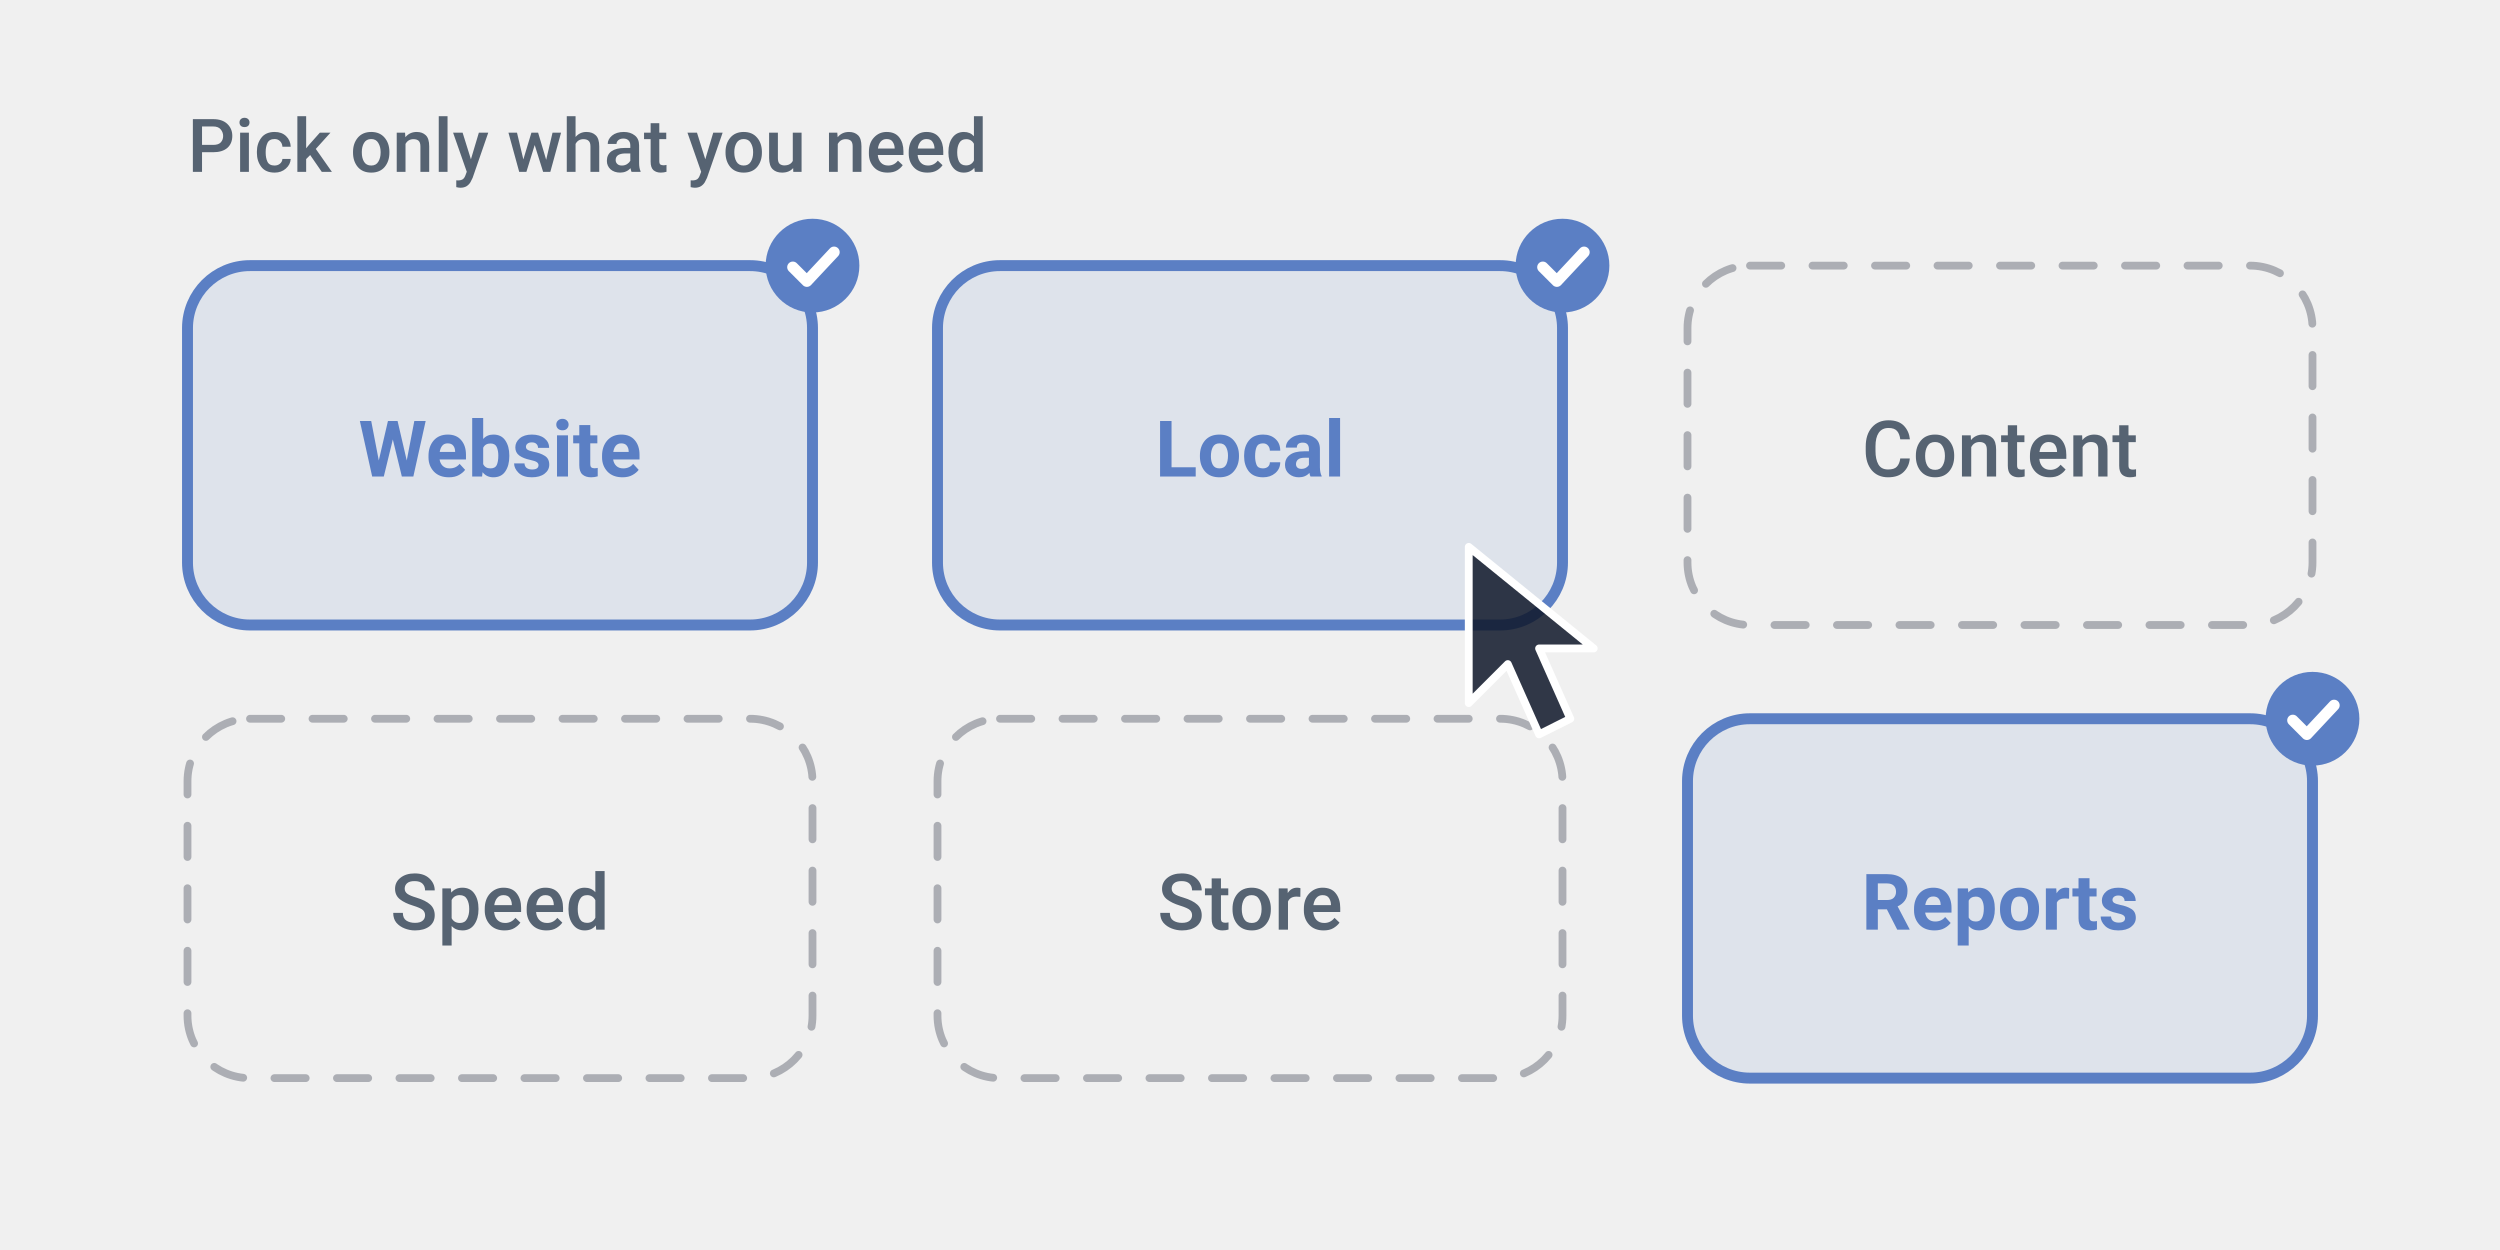
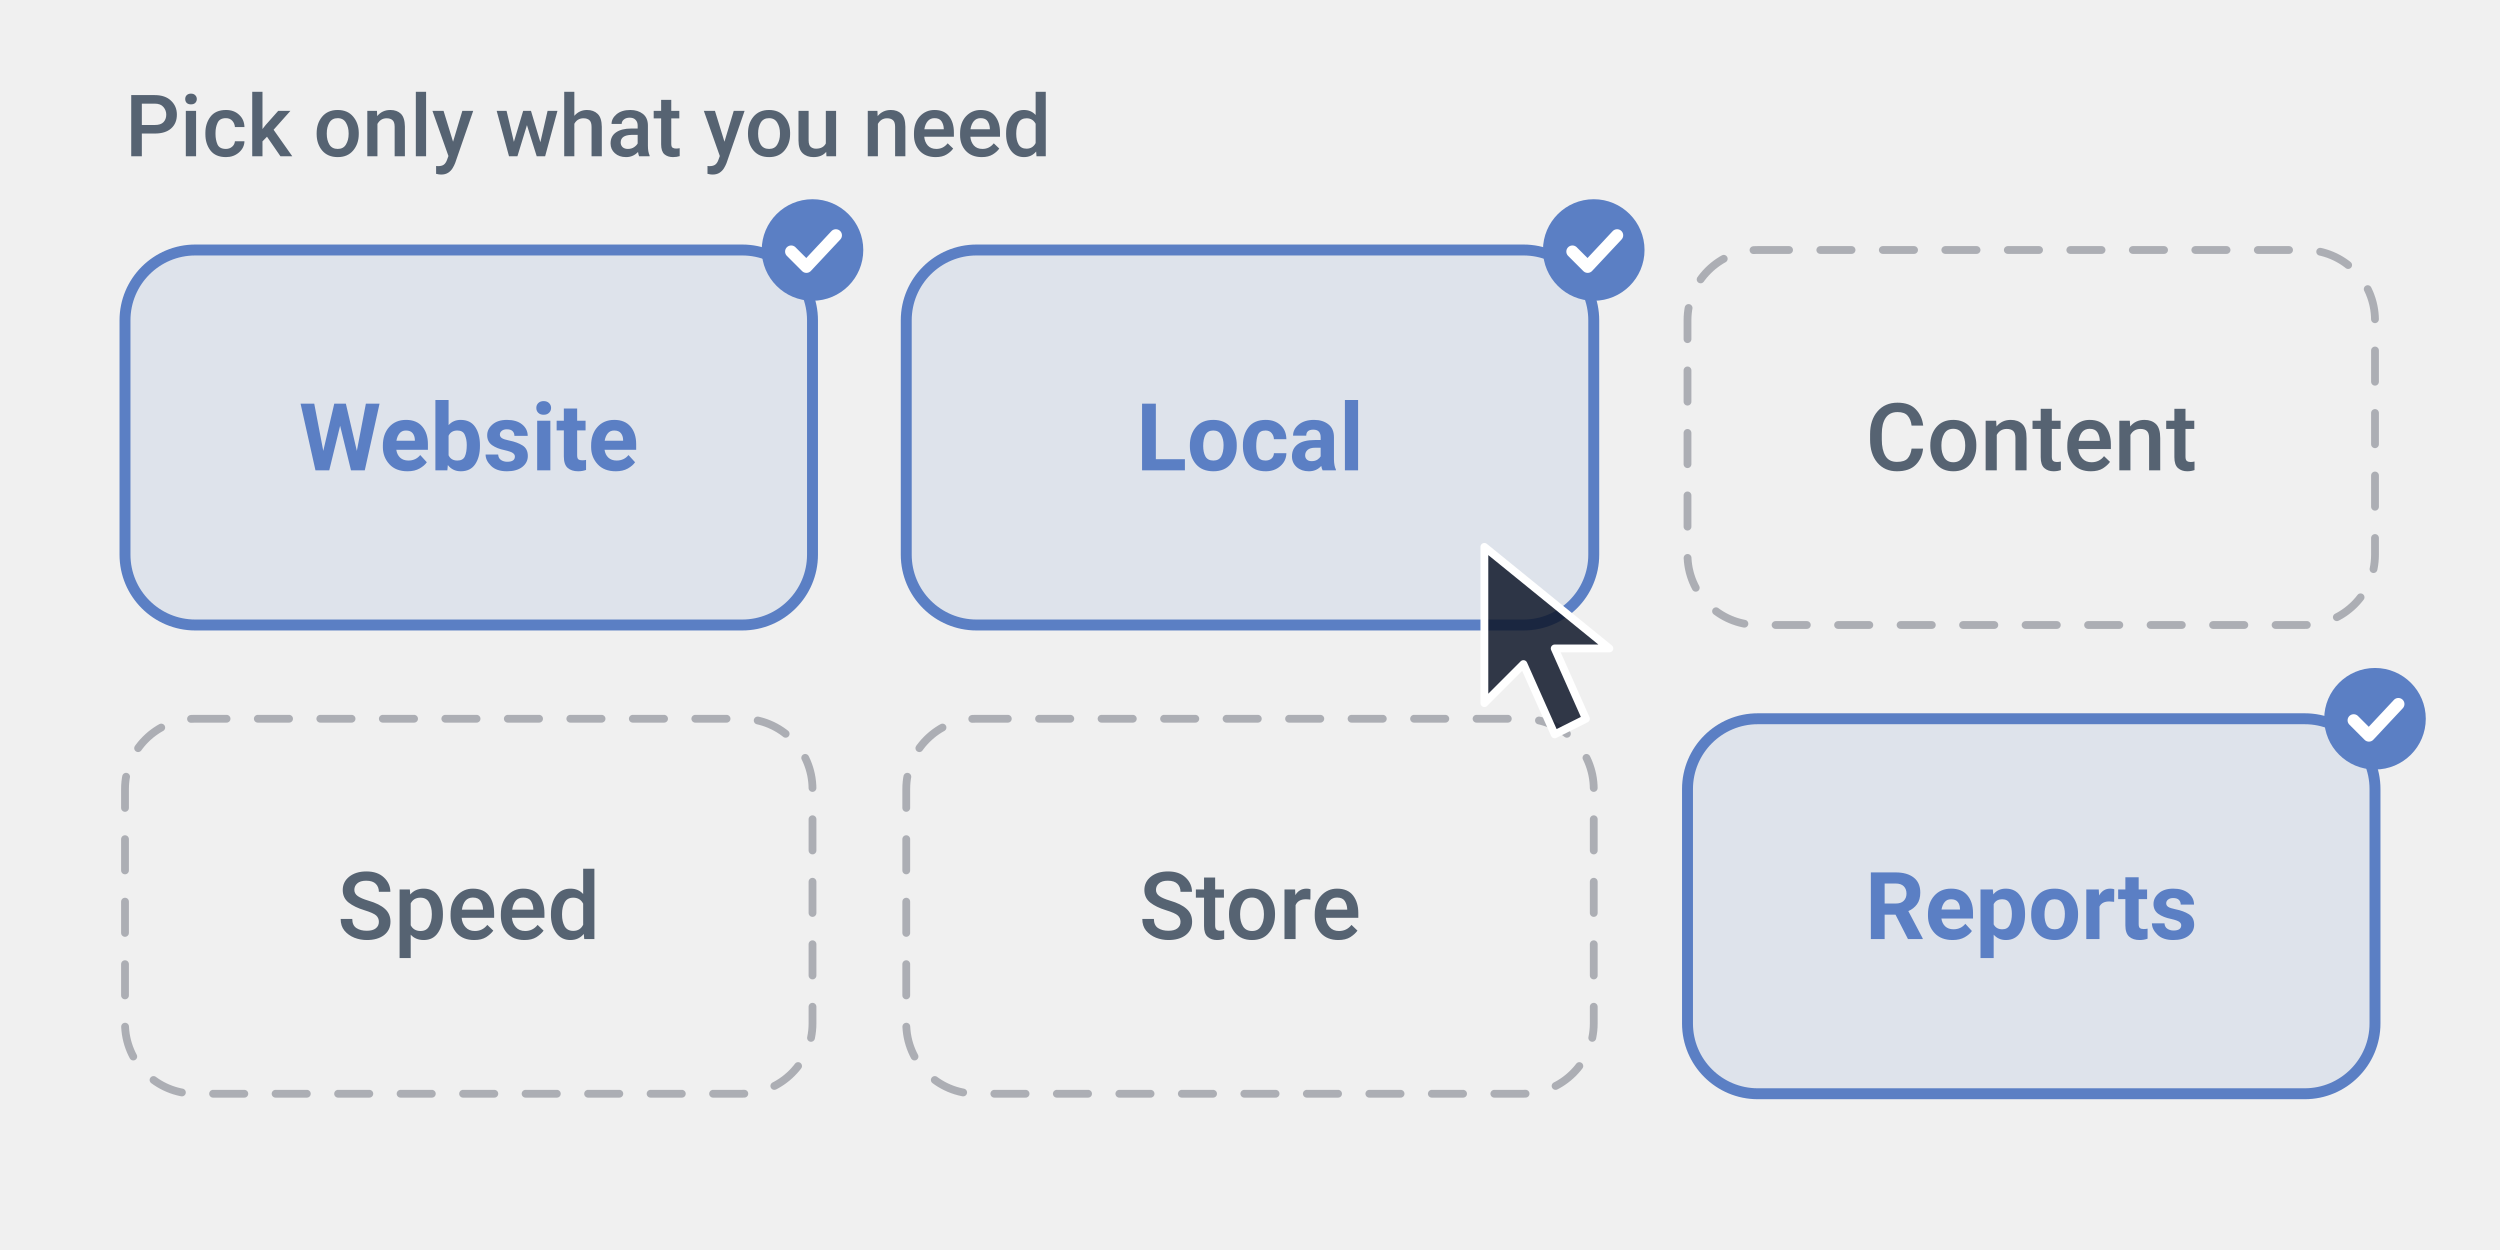
<svg xmlns="http://www.w3.org/2000/svg" width="320" height="160" viewBox="0 0 320 160" fill="none" stroke-linecap="round" stroke-linejoin="round">
-   <text x="24" y="22" font-family="ui-sans-serif, system-ui, -apple-system, 'Segoe UI', Roboto, Helvetica, Arial, sans-serif" font-size="9.5" font-weight="500" fill="#566372" text-anchor="start">Pick only what you need</text>
-   <rect x="24" y="34" width="80" height="46" rx="8" fill="#5b7fc4" fill-opacity=".12" stroke="#5b7fc4" stroke-width="1.4" />
-   <text x="64" y="61" font-family="ui-sans-serif, system-ui, -apple-system, 'Segoe UI', Roboto, Helvetica, Arial, sans-serif" font-size="10" font-weight="600" fill="#5b7fc4" text-anchor="middle">Website</text>
-   <circle cx="104" cy="34" r="6" fill="#5b7fc4" />
-   <path d="M101.48 34.2l1.8 1.8 3.48 -3.72" stroke="#ffffff" stroke-width="1.44" />
-   <rect x="120" y="34" width="80" height="46" rx="8" fill="#5b7fc4" fill-opacity=".12" stroke="#5b7fc4" stroke-width="1.4" />
-   <text x="160" y="61" font-family="ui-sans-serif, system-ui, -apple-system, 'Segoe UI', Roboto, Helvetica, Arial, sans-serif" font-size="10" font-weight="600" fill="#5b7fc4" text-anchor="middle">Local</text>
-   <circle cx="200" cy="34" r="6" fill="#5b7fc4" />
-   <path d="M197.48 34.2l1.8 1.8 3.48 -3.72" stroke="#ffffff" stroke-width="1.44" />
-   <rect x="216" y="34" width="80" height="46" rx="8" stroke="#0f172a" stroke-opacity=".3" stroke-dasharray="4 4" />
-   <text x="256" y="61" font-family="ui-sans-serif, system-ui, -apple-system, 'Segoe UI', Roboto, Helvetica, Arial, sans-serif" font-size="10" font-weight="500" fill="#566372" text-anchor="middle">Content</text>
-   <rect x="24" y="92" width="80" height="46" rx="8" stroke="#0f172a" stroke-opacity=".3" stroke-dasharray="4 4" />
-   <text x="64" y="119" font-family="ui-sans-serif, system-ui, -apple-system, 'Segoe UI', Roboto, Helvetica, Arial, sans-serif" font-size="10" font-weight="500" fill="#566372" text-anchor="middle">Speed</text>
-   <rect x="120" y="92" width="80" height="46" rx="8" stroke="#0f172a" stroke-opacity=".3" stroke-dasharray="4 4" />
-   <text x="160" y="119" font-family="ui-sans-serif, system-ui, -apple-system, 'Segoe UI', Roboto, Helvetica, Arial, sans-serif" font-size="10" font-weight="500" fill="#566372" text-anchor="middle">Store</text>
-   <rect x="216" y="92" width="80" height="46" rx="8" fill="#5b7fc4" fill-opacity=".12" stroke="#5b7fc4" stroke-width="1.4" />
-   <text x="256" y="119" font-family="ui-sans-serif, system-ui, -apple-system, 'Segoe UI', Roboto, Helvetica, Arial, sans-serif" font-size="10" font-weight="600" fill="#5b7fc4" text-anchor="middle">Reports</text>
-   <circle cx="296" cy="92" r="6" fill="#5b7fc4" />
-   <path d="M293.48 92.2l1.8 1.8 3.48 -3.72" stroke="#ffffff" stroke-width="1.44" />
-   <path d="M188 70 l0 20 5 -5 4 9 4 -2 -4 -9 7 0z" fill="#0f172a" fill-opacity=".85" stroke="#ffffff" stroke-width="1" />
+   <text x="16" y="20" font-family="ui-sans-serif, system-ui, -apple-system, 'Segoe UI', Roboto, Helvetica, Arial, sans-serif" font-size="11" font-weight="500" fill="#566372" text-anchor="start">Pick only what you need</text>
+   <rect x="16" y="32" width="88" height="48" rx="9" fill="#5b7fc4" fill-opacity=".12" stroke="#5b7fc4" stroke-width="1.4" />
+   <text x="60" y="60.2" font-family="ui-sans-serif, system-ui, -apple-system, 'Segoe UI', Roboto, Helvetica, Arial, sans-serif" font-size="12" font-weight="600" fill="#5b7fc4" text-anchor="middle">Website</text>
+   <circle cx="104" cy="32" r="6.5" fill="#5b7fc4" />
+   <path d="M101.27 32.2l1.95 1.95 3.77 -4.03" stroke="#ffffff" stroke-width="1.56" />
+   <rect x="116" y="32" width="88" height="48" rx="9" fill="#5b7fc4" fill-opacity=".12" stroke="#5b7fc4" stroke-width="1.4" />
+   <text x="160" y="60.2" font-family="ui-sans-serif, system-ui, -apple-system, 'Segoe UI', Roboto, Helvetica, Arial, sans-serif" font-size="12" font-weight="600" fill="#5b7fc4" text-anchor="middle">Local</text>
+   <circle cx="204" cy="32" r="6.5" fill="#5b7fc4" />
+   <path d="M201.27 32.2l1.95 1.95 3.77 -4.03" stroke="#ffffff" stroke-width="1.56" />
+   <rect x="216" y="32" width="88" height="48" rx="9" stroke="#0f172a" stroke-opacity=".3" stroke-dasharray="4 4" />
+   <text x="260" y="60.2" font-family="ui-sans-serif, system-ui, -apple-system, 'Segoe UI', Roboto, Helvetica, Arial, sans-serif" font-size="12" font-weight="500" fill="#566372" text-anchor="middle">Content</text>
+   <rect x="16" y="92" width="88" height="48" rx="9" stroke="#0f172a" stroke-opacity=".3" stroke-dasharray="4 4" />
+   <text x="60" y="120.2" font-family="ui-sans-serif, system-ui, -apple-system, 'Segoe UI', Roboto, Helvetica, Arial, sans-serif" font-size="12" font-weight="500" fill="#566372" text-anchor="middle">Speed</text>
+   <rect x="116" y="92" width="88" height="48" rx="9" stroke="#0f172a" stroke-opacity=".3" stroke-dasharray="4 4" />
+   <text x="160" y="120.2" font-family="ui-sans-serif, system-ui, -apple-system, 'Segoe UI', Roboto, Helvetica, Arial, sans-serif" font-size="12" font-weight="500" fill="#566372" text-anchor="middle">Store</text>
+   <rect x="216" y="92" width="88" height="48" rx="9" fill="#5b7fc4" fill-opacity=".12" stroke="#5b7fc4" stroke-width="1.4" />
+   <text x="260" y="120.2" font-family="ui-sans-serif, system-ui, -apple-system, 'Segoe UI', Roboto, Helvetica, Arial, sans-serif" font-size="12" font-weight="600" fill="#5b7fc4" text-anchor="middle">Reports</text>
+   <circle cx="304" cy="92" r="6.5" fill="#5b7fc4" />
+   <path d="M301.27 92.2l1.95 1.95 3.77 -4.03" stroke="#ffffff" stroke-width="1.56" />
+   <path d="M190 70 l0 20 5 -5 4 9 4 -2 -4 -9 7 0z" fill="#0f172a" fill-opacity=".85" stroke="#ffffff" stroke-width="1" />
</svg>
